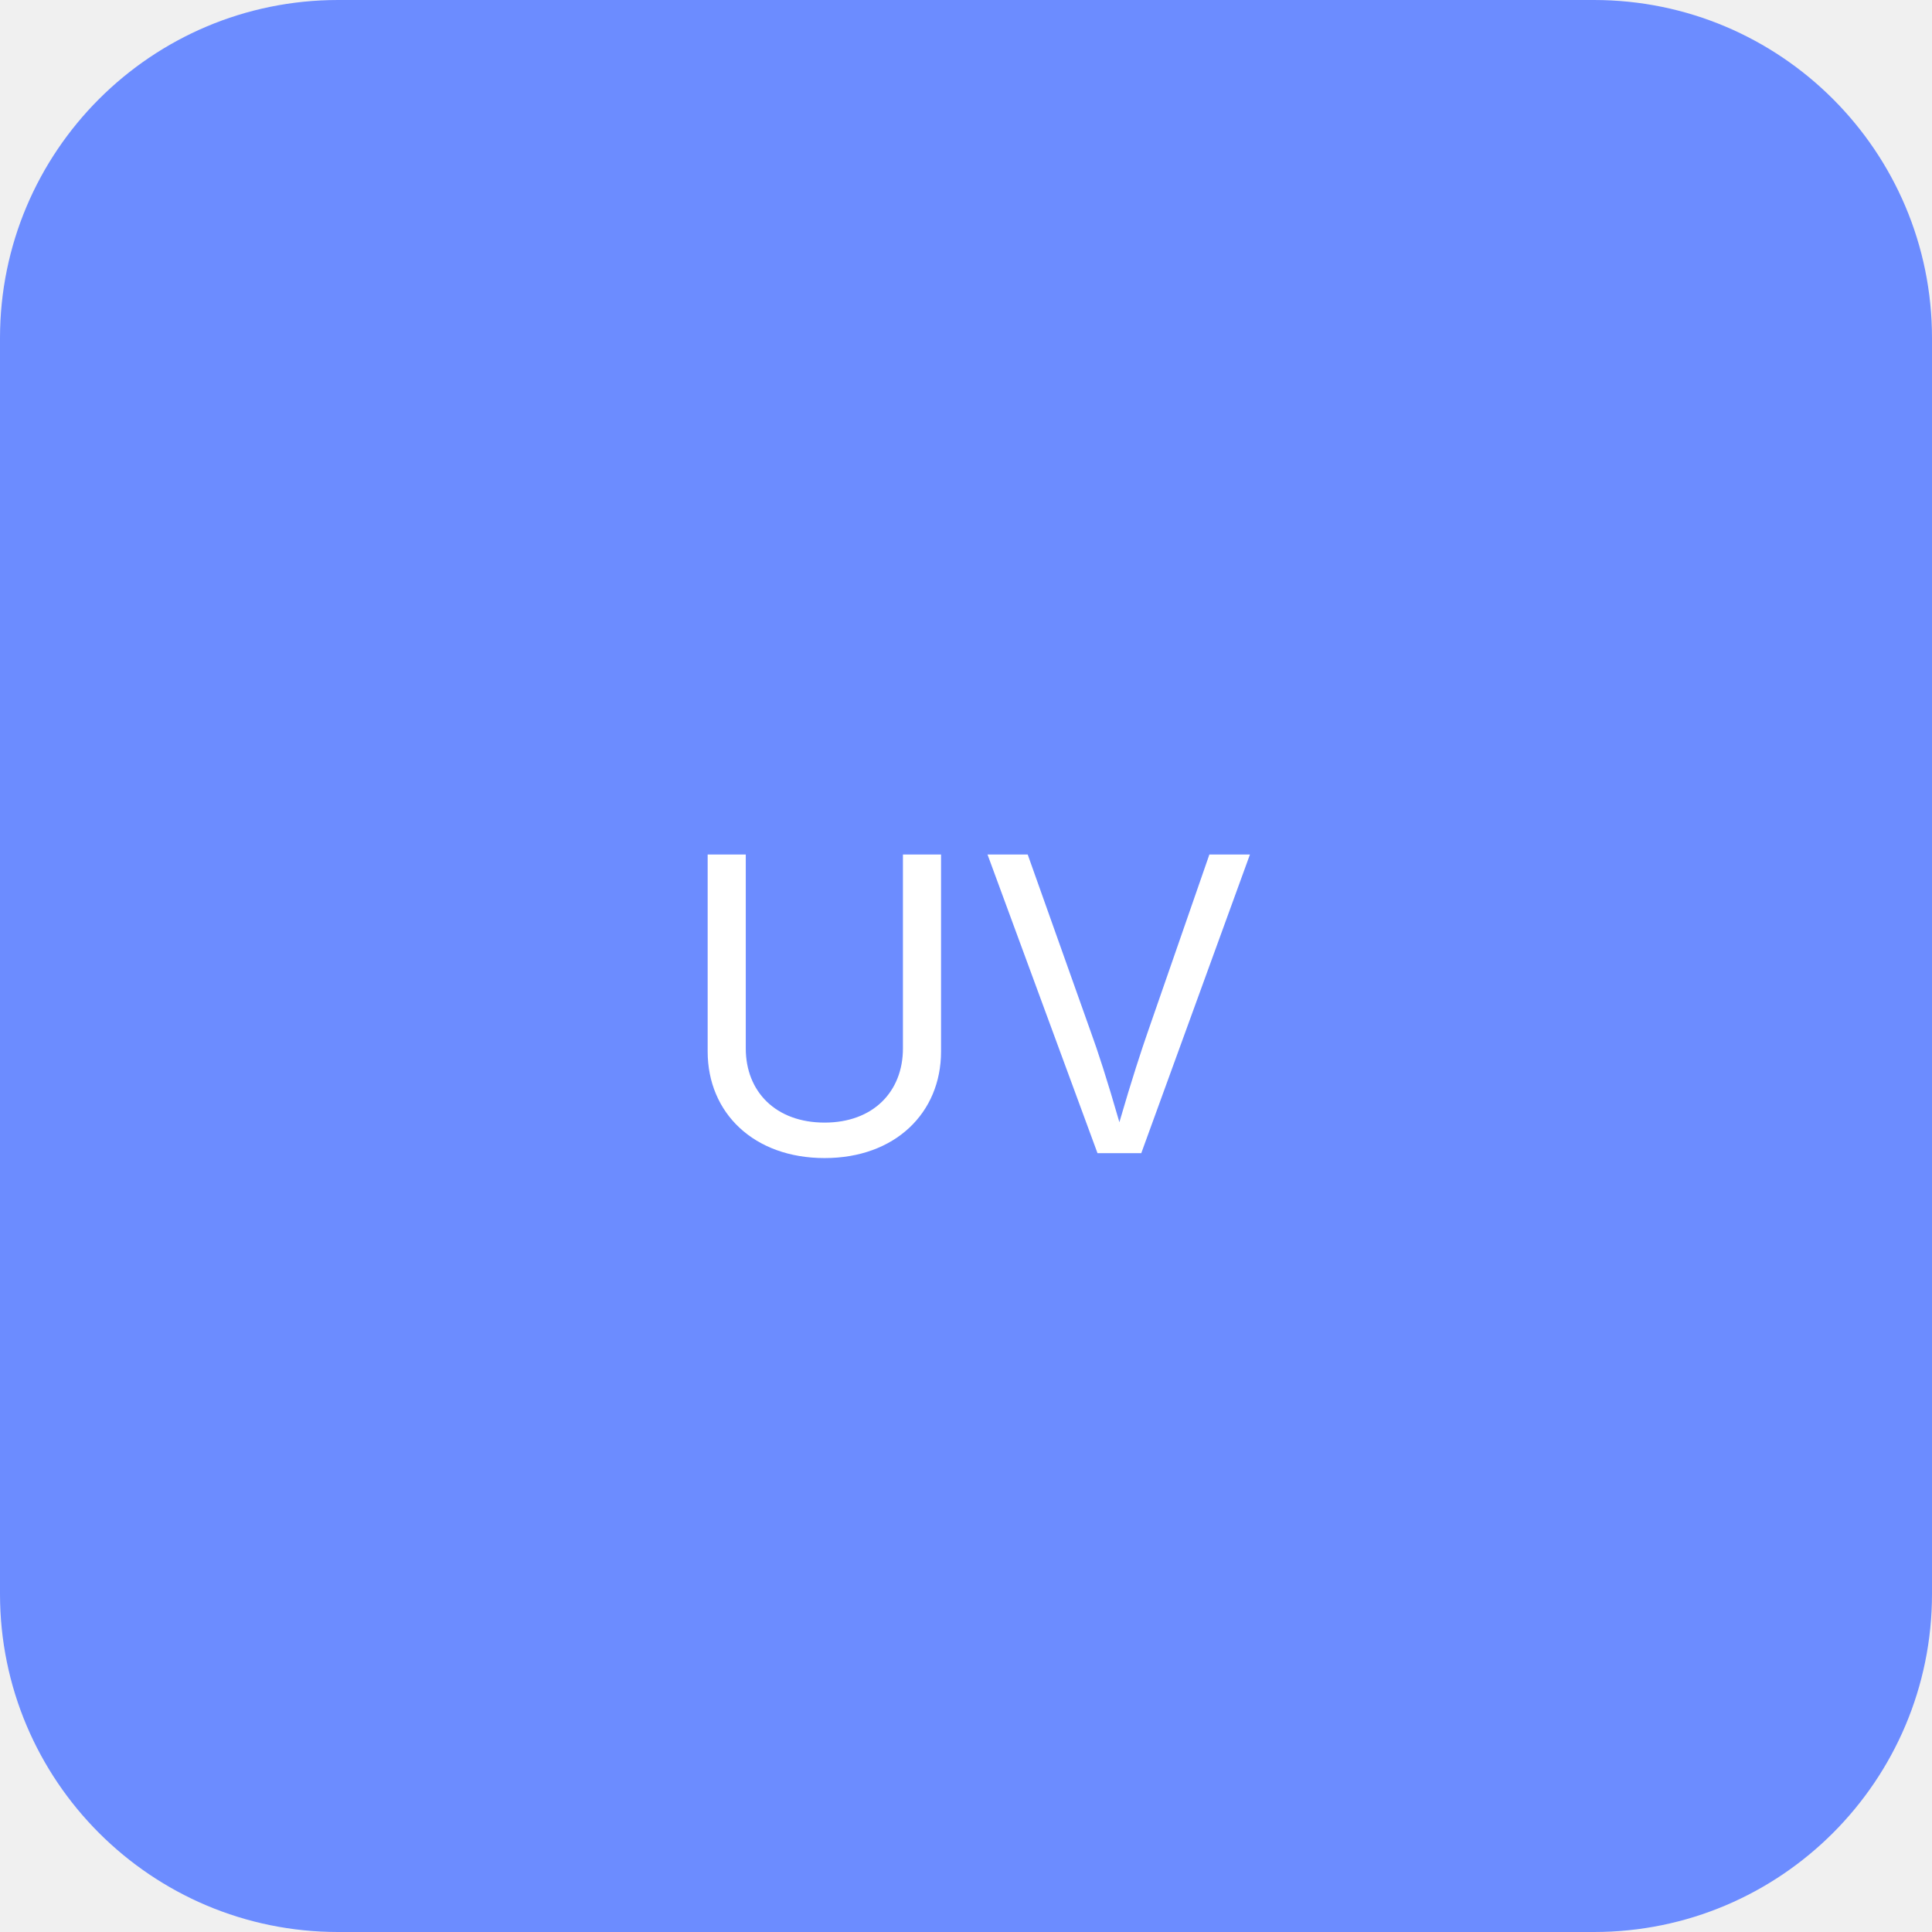
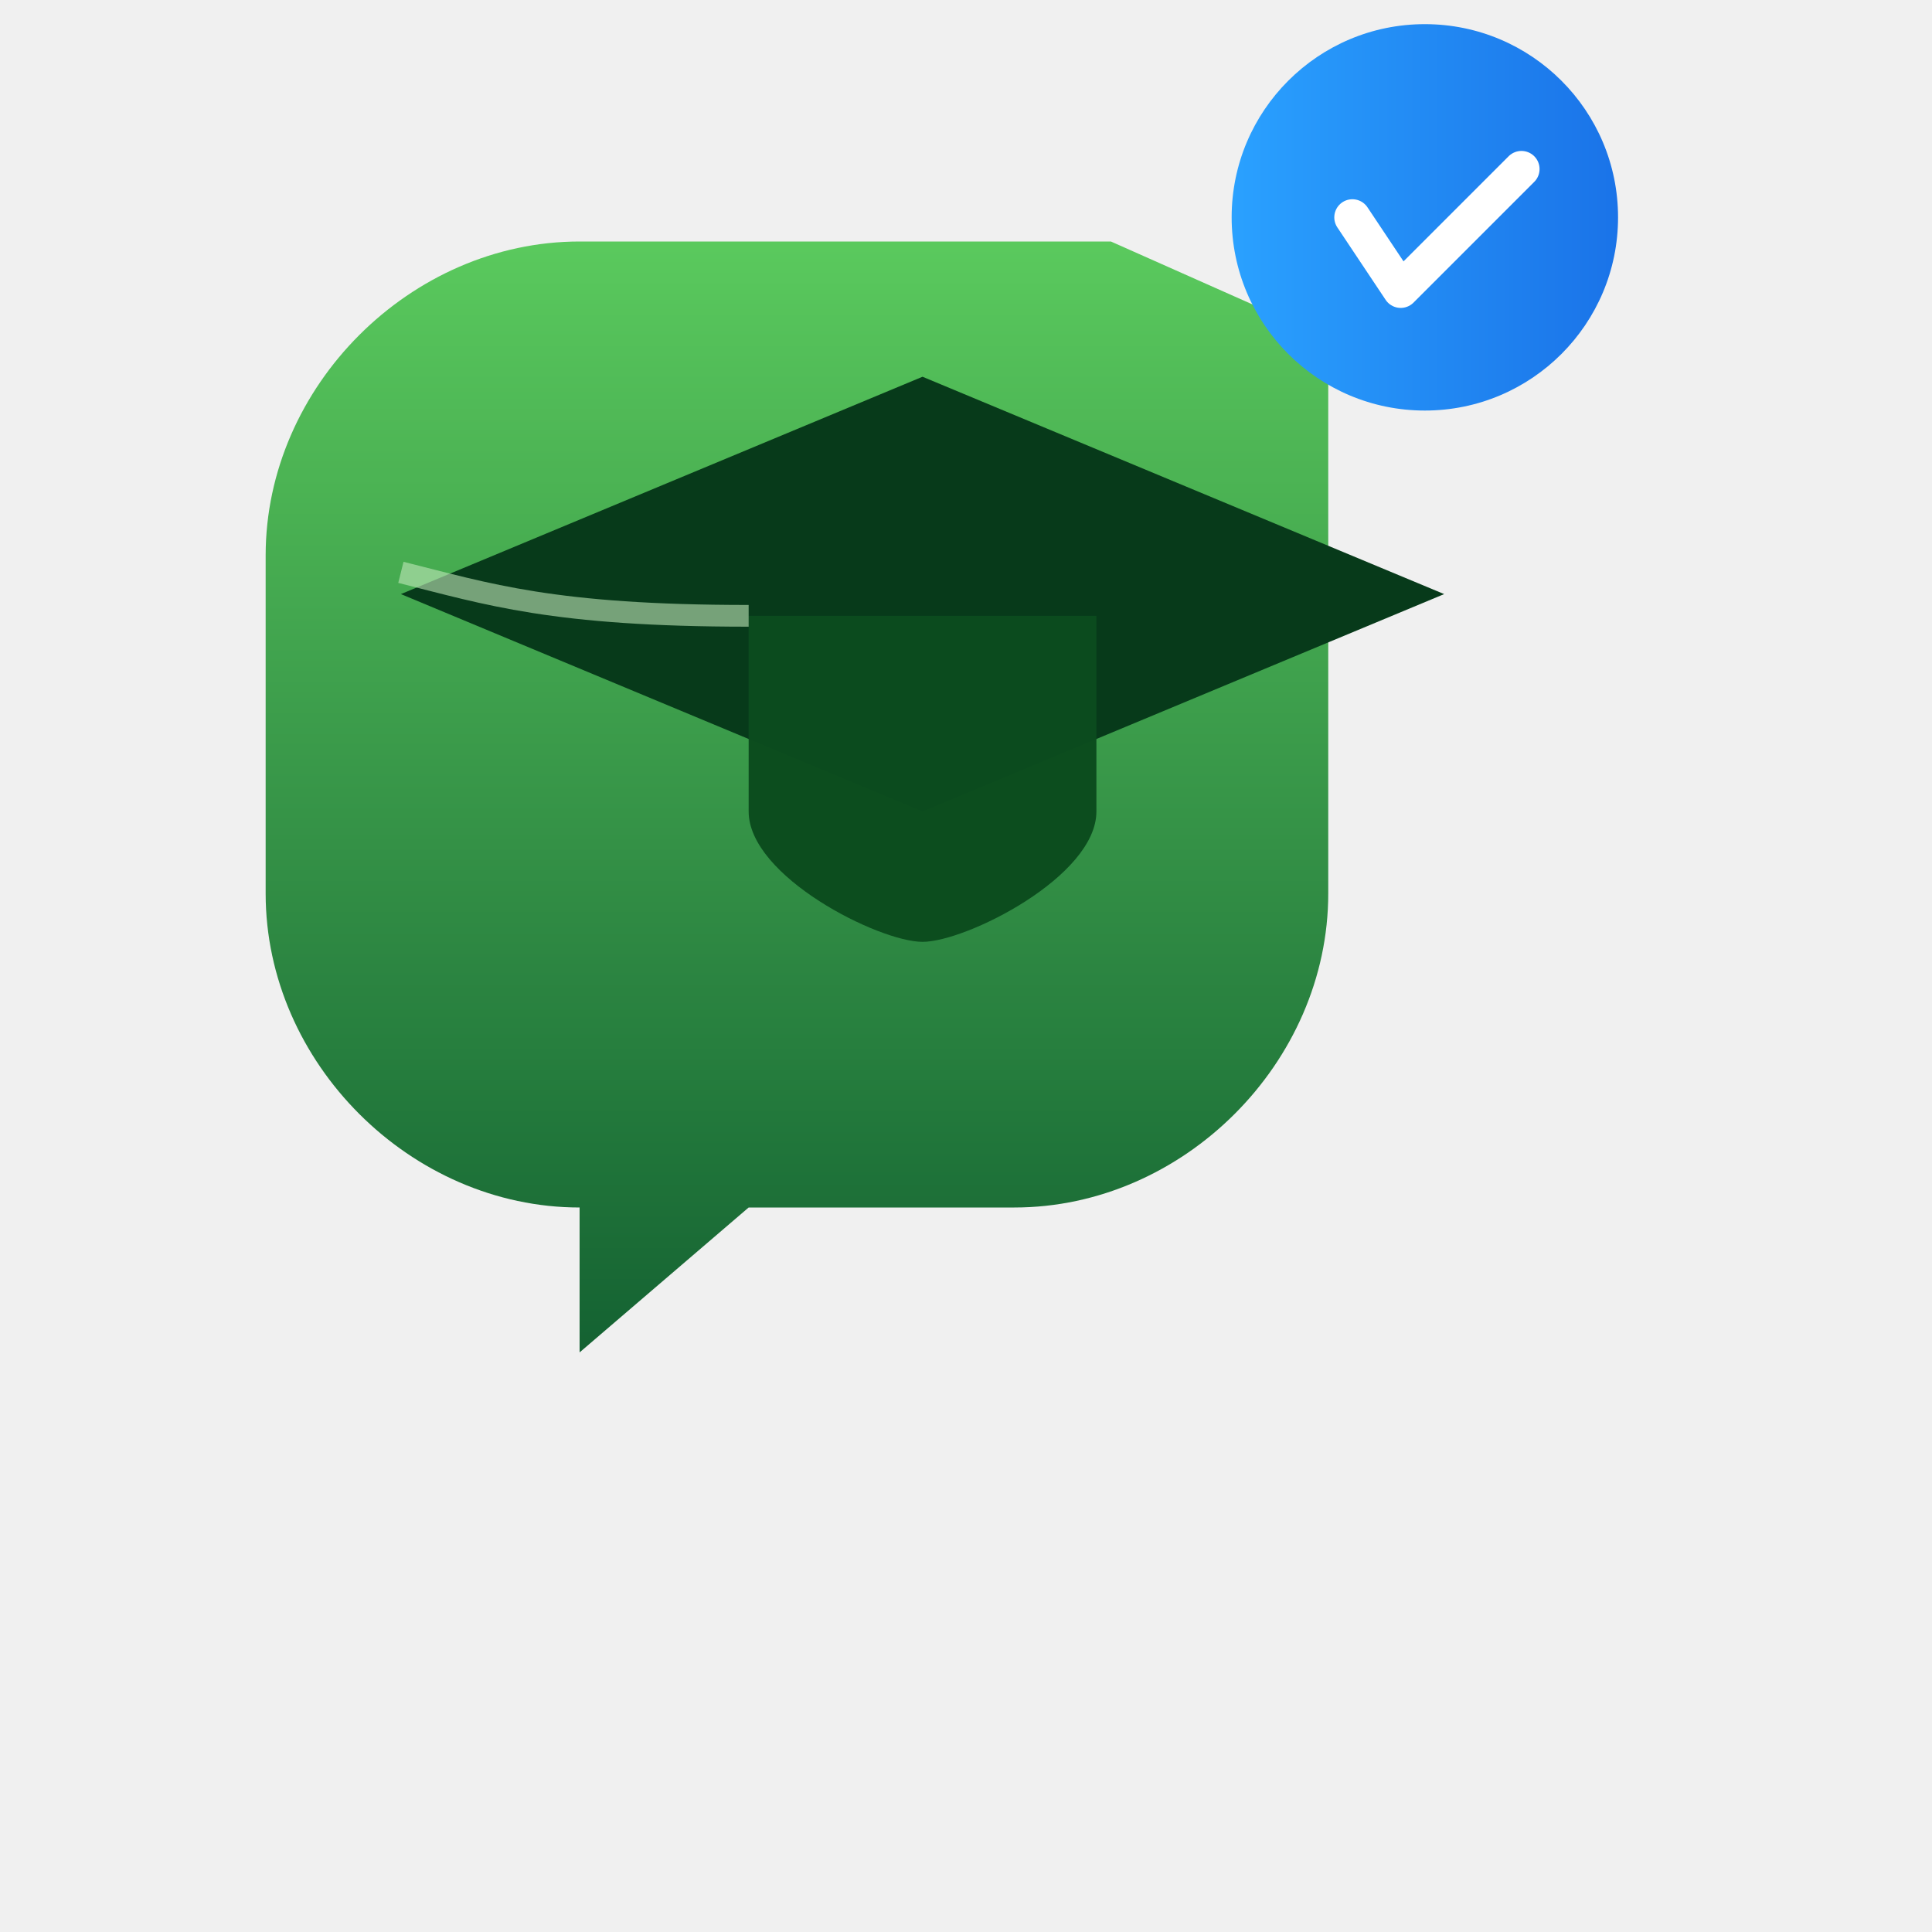
- <svg xmlns="http://www.w3.org/2000/svg" width="160" height="160" viewBox="0 0 160 160">
-   <rect width="160" height="160" rx="28" fill="#6c8cff" />
-   <text x="50%" y="52%" font-family="Inter, Arial, sans-serif" font-size="34" fill="#fff" dominant-baseline="middle" text-anchor="middle">UV</text>
+ <svg xmlns="http://www.w3.org/2000/svg" width="160" height="160" viewBox="0 0 160 160" role="img" aria-labelledby="logoTitle">
+   <defs>
+     <linearGradient id="g1" x1="0" x2="0" y1="0" y2="1">
+       <stop offset="0%" stop-color="#57c85a" />
+       <stop offset="100%" stop-color="#0f5f2e" />
+     </linearGradient>
+     <linearGradient id="g2" x1="0" x2="1">
+       <stop offset="0%" stop-color="#2aa1ff" />
+       <stop offset="100%" stop-color="#1a73e8" />
+     </linearGradient>
+   </defs>
+   <path d="M22 46c0-14 12-26 26-26h44l18 8v46c0 14-12 26-26 26H62l-14 12v-12H48C34 100 22 88 22 74V46z" fill="url(#g1)" opacity="0.98" transform="translate(0 0)" />
+   <g transform="translate(8,6) scale(0.9)">
+     <path d="M76 28L28 48l48 20 48-20L76 28z" fill="#073a1a" />
+     <path d="M60 50v18c0 6 12 12 16 12s16-6 16-12V50" fill="#0b4b1e" opacity="0.98" />
+     <path d="M28 46c8 2 14 4 32 4" stroke="#bfe7b9" stroke-width="2" fill="none" opacity="0.6" />
+   </g>
+   <g transform="translate(118,18)">
+     <circle cx="0" cy="0" r="16" fill="url(#g2)" />
+     <path d="M-6 0l4 6 10-10" stroke="#fff" stroke-width="3" stroke-linecap="round" stroke-linejoin="round" fill="none" />
+   </g>
</svg>
